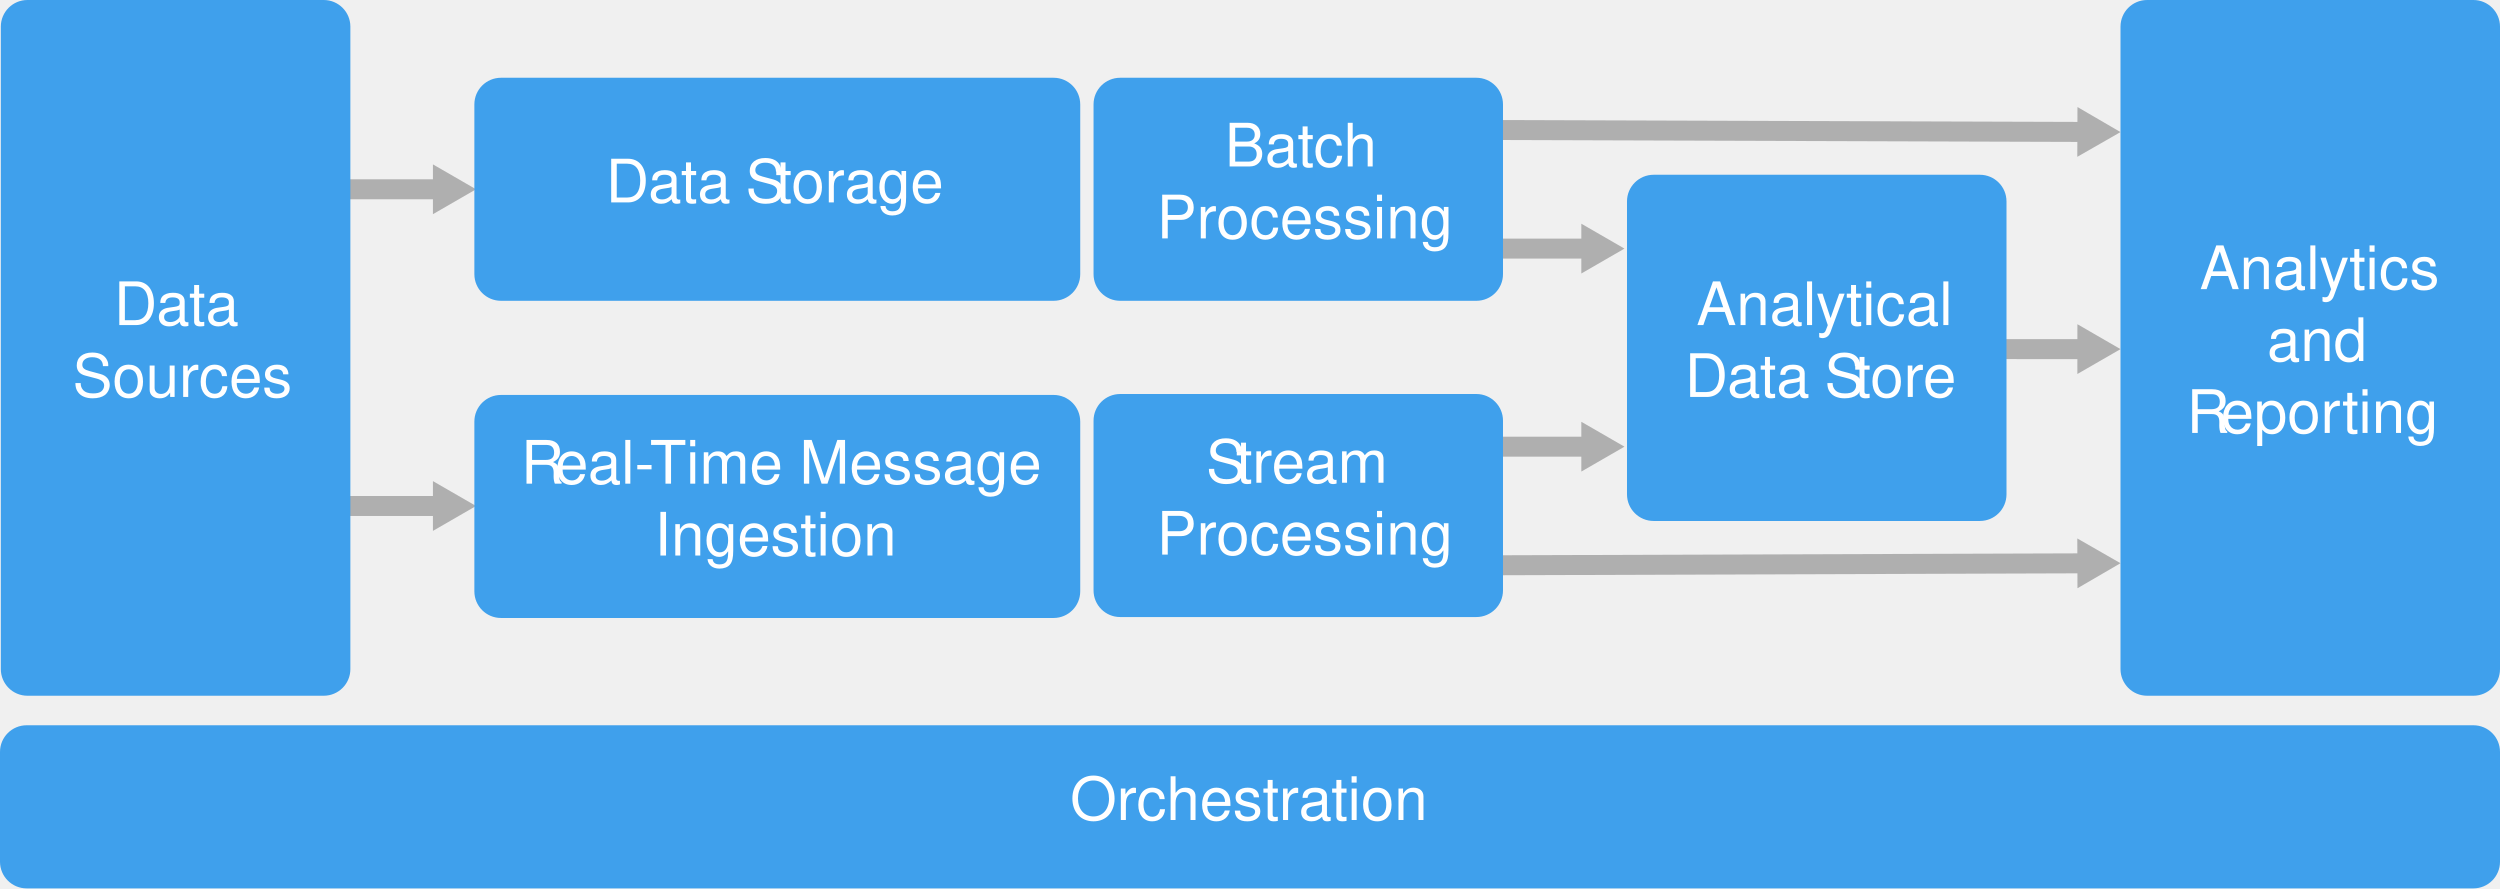
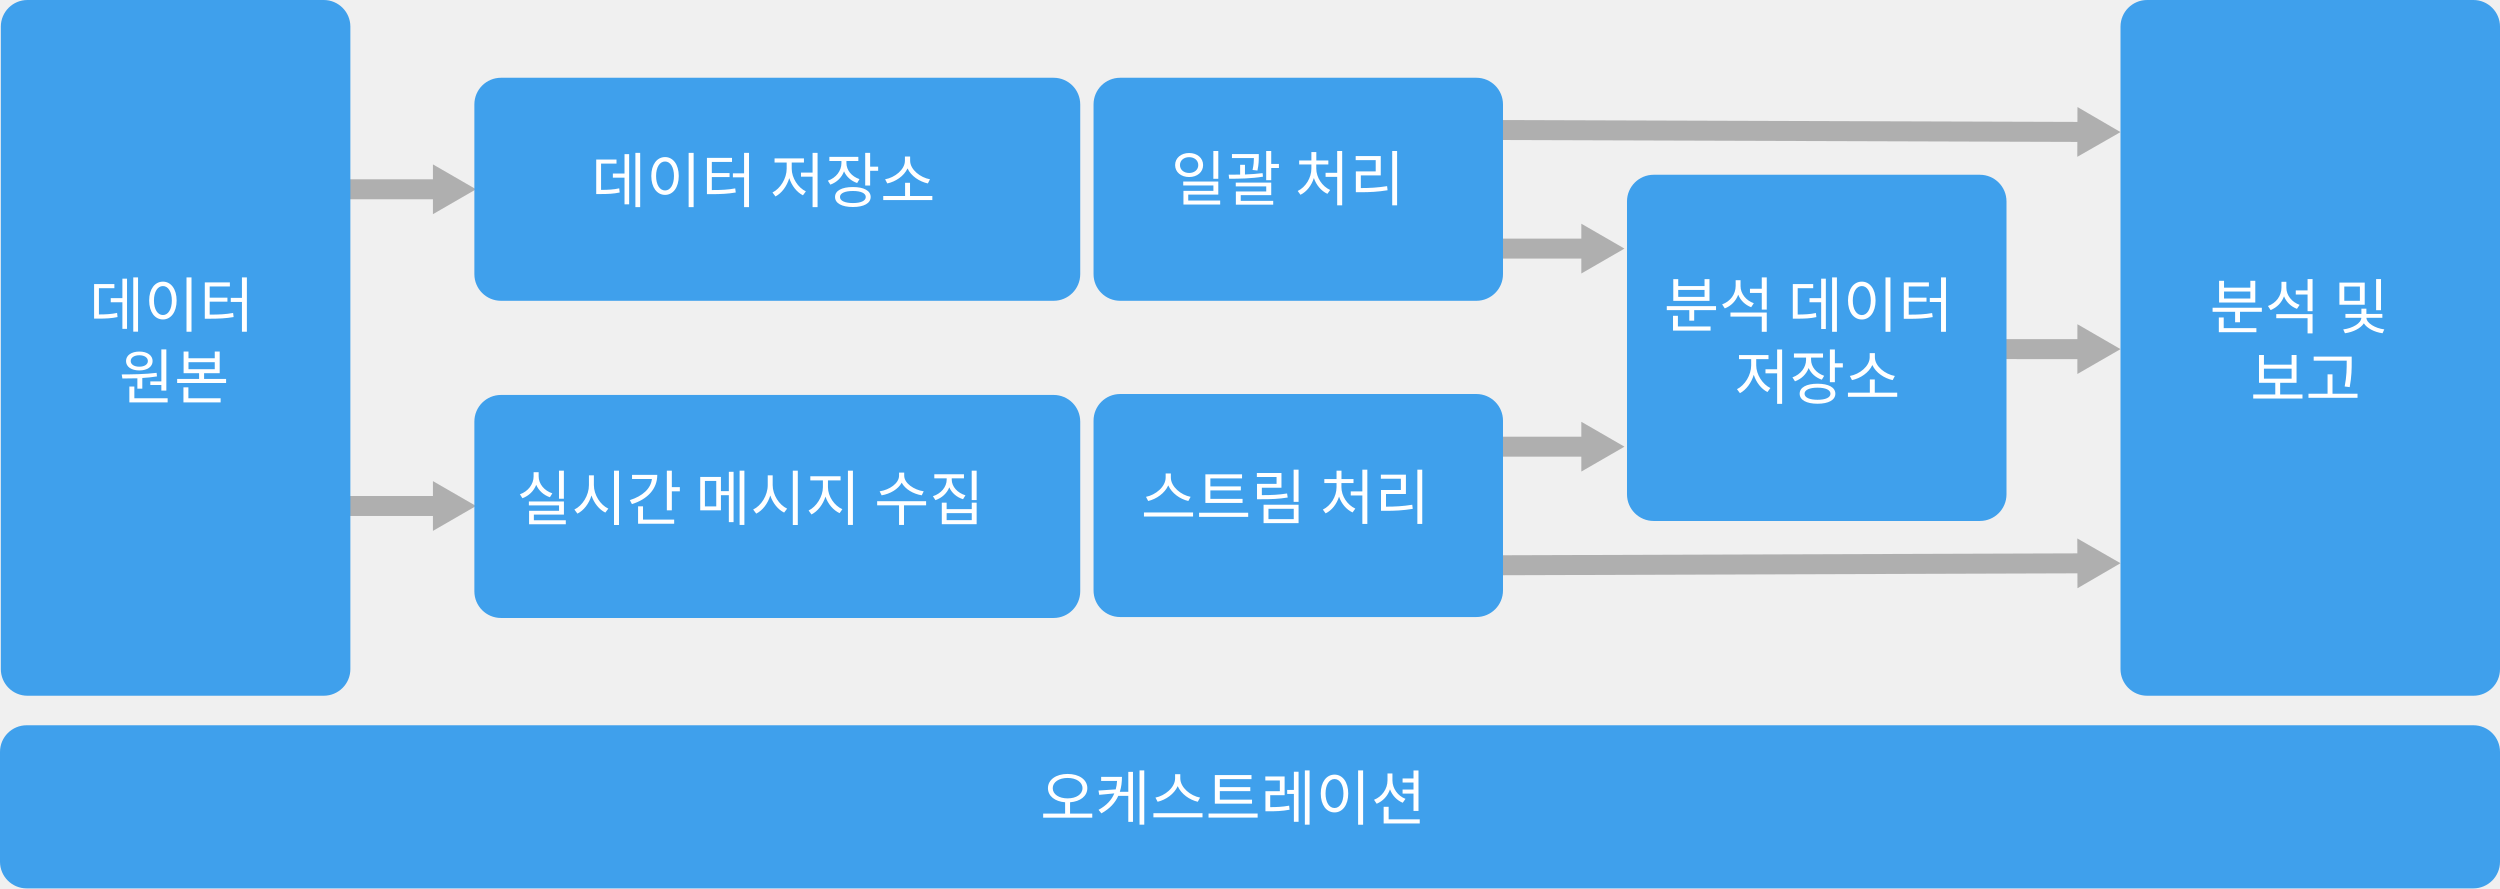
- <svg xmlns="http://www.w3.org/2000/svg" id="Layer_1" data-name="Layer 1" width="751" height="266.87" viewBox="0 0 751 266.87">
+ <svg xmlns="http://www.w3.org/2000/svg" viewBox="0 0 751 266.87">
  <defs>
-     <style>text{font-family:segoe-ui_normal,Segoe UI,Segoe,Segoe WP,Helvetica Neue,Helvetica,sans-serif;}.cls-1{fill:none;stroke:#afafaf;stroke-miterlimit:10;stroke-width:6px;}.cls-2{fill:#afafaf;}.cls-3{fill:#3fa0ec;}.cls-4{font-size:18px;fill:#fff;}.cls-5{letter-spacing:-0.03em;}.cls-6{letter-spacing:-0.03em;}</style>
+     <style>.cls-1{fill:none;stroke:#afafaf;stroke-miterlimit:10;stroke-width:6px;}.cls-2{fill:#afafaf;}.cls-3{fill:#3fa0ec;}.cls-4{font-size:18px;}.cls-4,.cls-5{fill:#fff;font-family:MalgunGothic, Malgun Gothic;}.cls-5{font-size:18.04px;}</style>
  </defs>
-   <line class="cls-1" x1="102" y1="152" x2="132.24" y2="152" />
-   <polygon class="cls-2" points="130.05 159.48 143 152 130.05 144.52 130.05 159.48" />
-   <line class="cls-1" x1="105" y1="56.86" x2="132.24" y2="56.86" />
-   <polygon class="cls-2" points="130.05 64.34 143 56.86 130.05 49.38 130.05 64.34" />
-   <line class="cls-1" x1="596" y1="104.87" x2="626.23" y2="104.88" />
-   <polygon class="cls-2" points="624.04 112.35 637 104.88 624.05 97.39 624.04 112.35" />
-   <line class="cls-1" x1="446" y1="169.82" x2="626.24" y2="169.22" />
-   <polygon class="cls-2" points="624.07 176.71 637 169.19 624.02 161.75 624.07 176.71" />
-   <line class="cls-1" x1="451" y1="134.18" x2="477.22" y2="134.18" />
-   <polygon class="cls-2" points="475.03 141.66 487.99 134.18 475.03 126.7 475.03 141.66" />
-   <line class="cls-1" x1="446" y1="39.05" x2="626.24" y2="39.64" />
-   <polygon class="cls-2" points="624.02 47.11 637 39.68 624.07 32.15 624.02 47.11" />
-   <line class="cls-1" x1="451" y1="74.68" x2="477.22" y2="74.68" />
-   <polygon class="cls-2" points="475.03 82.16 487.99 74.68 475.03 67.2 475.03 82.16" />
-   <rect class="cls-3" x="142.5" y="118.64" width="182" height="67" rx="8" ry="8" />
-   <text class="cls-4" transform="translate(156.49 145.29)">
-     <tspan class="cls-5">R</tspan>
-     <tspan x="10.24" y="0">eal-Time Message</tspan>
-     <tspan x="40.1" y="21.6">Ingestion</tspan>
-   </text>
-   <rect class="cls-3" x="328.5" y="118.36" width="123" height="67" rx="8" ry="8" />
-   <text class="cls-4" transform="translate(362.29 145.01)">
-     <tspan class="cls-6">S</tspan>
-     <tspan x="8.98" y="0">tream</tspan>
-     <tspan x="-14.81" y="21.6">Processing</tspan>
-   </text>
-   <rect class="cls-3" x="328.5" y="23.36" width="123" height="67" rx="8" ry="8" />
-   <text class="cls-4" transform="translate(367.96 50.01)">Batch<tspan x="-20.48" y="21.6">Processing</tspan>
-   </text>
-   <rect class="cls-3" x="142.5" y="23.36" width="182" height="67" rx="8" ry="8" />
-   <text class="cls-4" transform="translate(181.99 60.81)">Data <tspan class="cls-6" x="41.97" y="0">S</tspan>
-     <tspan x="50.95" y="0">torage</tspan>
-   </text>
-   <rect class="cls-3" x="637" width="114" height="209" rx="8" ry="8" />
-   <text class="cls-4" transform="translate(660.78 86.85)">Analytics<tspan x="20.25" y="21.6">and</tspan>
-     <tspan class="cls-5" x="-3.92" y="43.2">R</tspan>
-     <tspan x="6.31" y="43.2">eporting</tspan>
-   </text>
-   <rect class="cls-3" x="0.25" width="105" height="209" rx="8" ry="8" />
-   <text class="cls-4" transform="translate(34.23 97.65)">Data<tspan x="-12.44" y="21.6">Sources</tspan>
-   </text>
-   <rect class="cls-3" y="217.87" width="751" height="49" rx="8" ry="8" />
-   <text class="cls-4" transform="translate(321.46 246.32)">Orchestration</text>
-   <rect class="cls-3" x="488.75" y="52.5" width="114" height="104" rx="8" ry="8" />
-   <text class="cls-4" transform="translate(509.59 97.65)">Analytical<tspan x="-3.48" y="21.6">Data </tspan>
-     <tspan class="cls-6" x="38.49" y="21.6">S</tspan>
-     <tspan x="47.47" y="21.6">tore</tspan>
-   </text>
+   <g id="Shapes">
+     <line class="cls-1" x1="102" y1="152" x2="132.24" y2="152" />
+     <polygon class="cls-2" points="130.05 159.48 143 152 130.05 144.52 130.05 159.48" />
+     <line class="cls-1" x1="105" y1="56.86" x2="132.24" y2="56.86" />
+     <polygon class="cls-2" points="130.05 64.34 143 56.86 130.05 49.38 130.05 64.34" />
+     <line class="cls-1" x1="596" y1="104.87" x2="626.23" y2="104.88" />
+     <polygon class="cls-2" points="624.04 112.35 637 104.88 624.05 97.39 624.04 112.35" />
+     <line class="cls-1" x1="446" y1="169.82" x2="626.24" y2="169.22" />
+     <polygon class="cls-2" points="624.07 176.71 637 169.19 624.02 161.75 624.07 176.71" />
+     <line class="cls-1" x1="451" y1="134.18" x2="477.22" y2="134.18" />
+     <polygon class="cls-2" points="475.03 141.66 487.99 134.18 475.03 126.7 475.03 141.66" />
+     <line class="cls-1" x1="446" y1="39.05" x2="626.24" y2="39.64" />
+     <polygon class="cls-2" points="624.02 47.11 637 39.68 624.07 32.15 624.02 47.11" />
+     <line class="cls-1" x1="451" y1="74.68" x2="477.22" y2="74.68" />
+     <polygon class="cls-2" points="475.03 82.16 487.99 74.68 475.03 67.2 475.03 82.16" />
+     <rect class="cls-3" x="142.5" y="118.64" width="182" height="67" rx="8" ry="8" />
+     <rect class="cls-3" x="328.5" y="118.36" width="123" height="67" rx="8" ry="8" />
+     <rect class="cls-3" x="328.5" y="23.36" width="123" height="67" rx="8" ry="8" />
+     <rect class="cls-3" x="142.5" y="23.36" width="182" height="67" rx="8" ry="8" />
+     <rect class="cls-3" x="637" width="114" height="209" rx="8" ry="8" />
+     <rect class="cls-3" x="0.25" width="105" height="209" rx="8" ry="8" />
+     <rect class="cls-3" y="217.87" width="751" height="49" rx="8" ry="8" />
+     <rect class="cls-3" x="488.75" y="52.5" width="114" height="104" rx="8" ry="8" />
+   </g>
+   <g id="txt">
+     <text class="cls-4" transform="translate(312.46 246.32)">오케스트레이션</text>
+     <text class="cls-5" transform="translate(499.81 98.26)">분석 데이터 <tspan x="21.21" y="21.65">저장소</tspan>
+     </text>
+     <text class="cls-5" transform="translate(663.77 98.75)">분석 및 <tspan x="12.19" y="21.65">보고</tspan>
+     </text>
+     <text class="cls-4" transform="translate(351.74 60.26)">일괄 처리</text>
+     <text class="cls-4" transform="translate(342.74 155.97)">스트림 처리</text>
+     <text class="cls-4" transform="translate(155.17 156.28)">실시간 메시지 수집</text>
+     <text class="cls-4" transform="translate(177.59 60.81)">데이터 저장소</text>
+     <text class="cls-4" transform="translate(26.75 98.23)">데이터 <tspan x="9" y="21.6">원본</tspan>
+     </text>
+   </g>
</svg>
